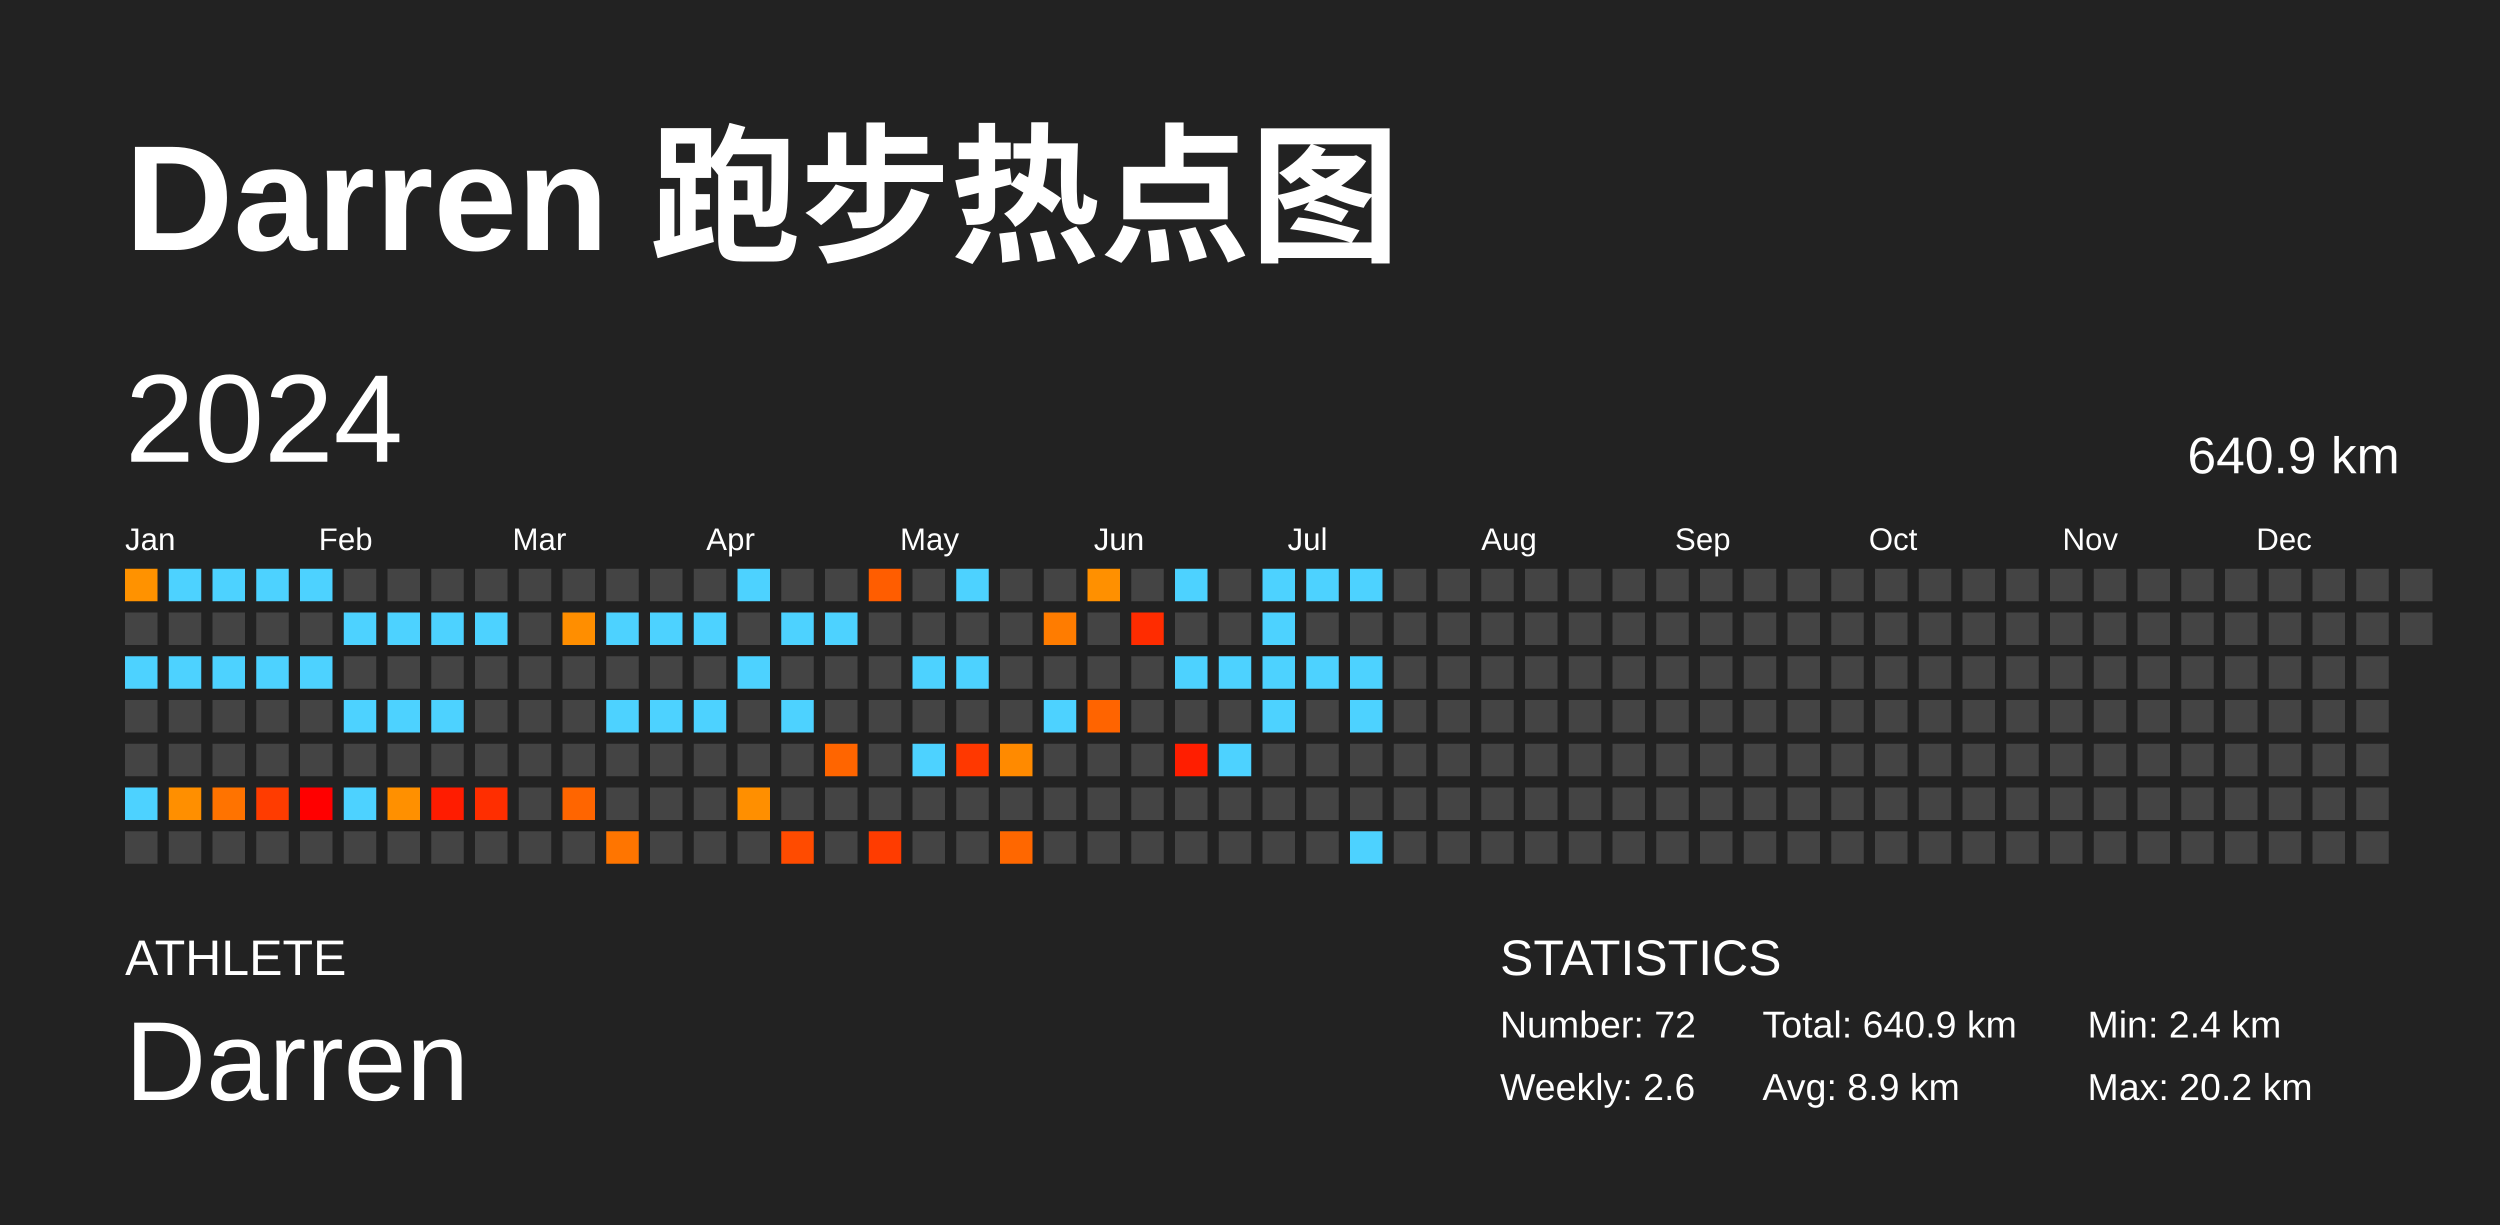
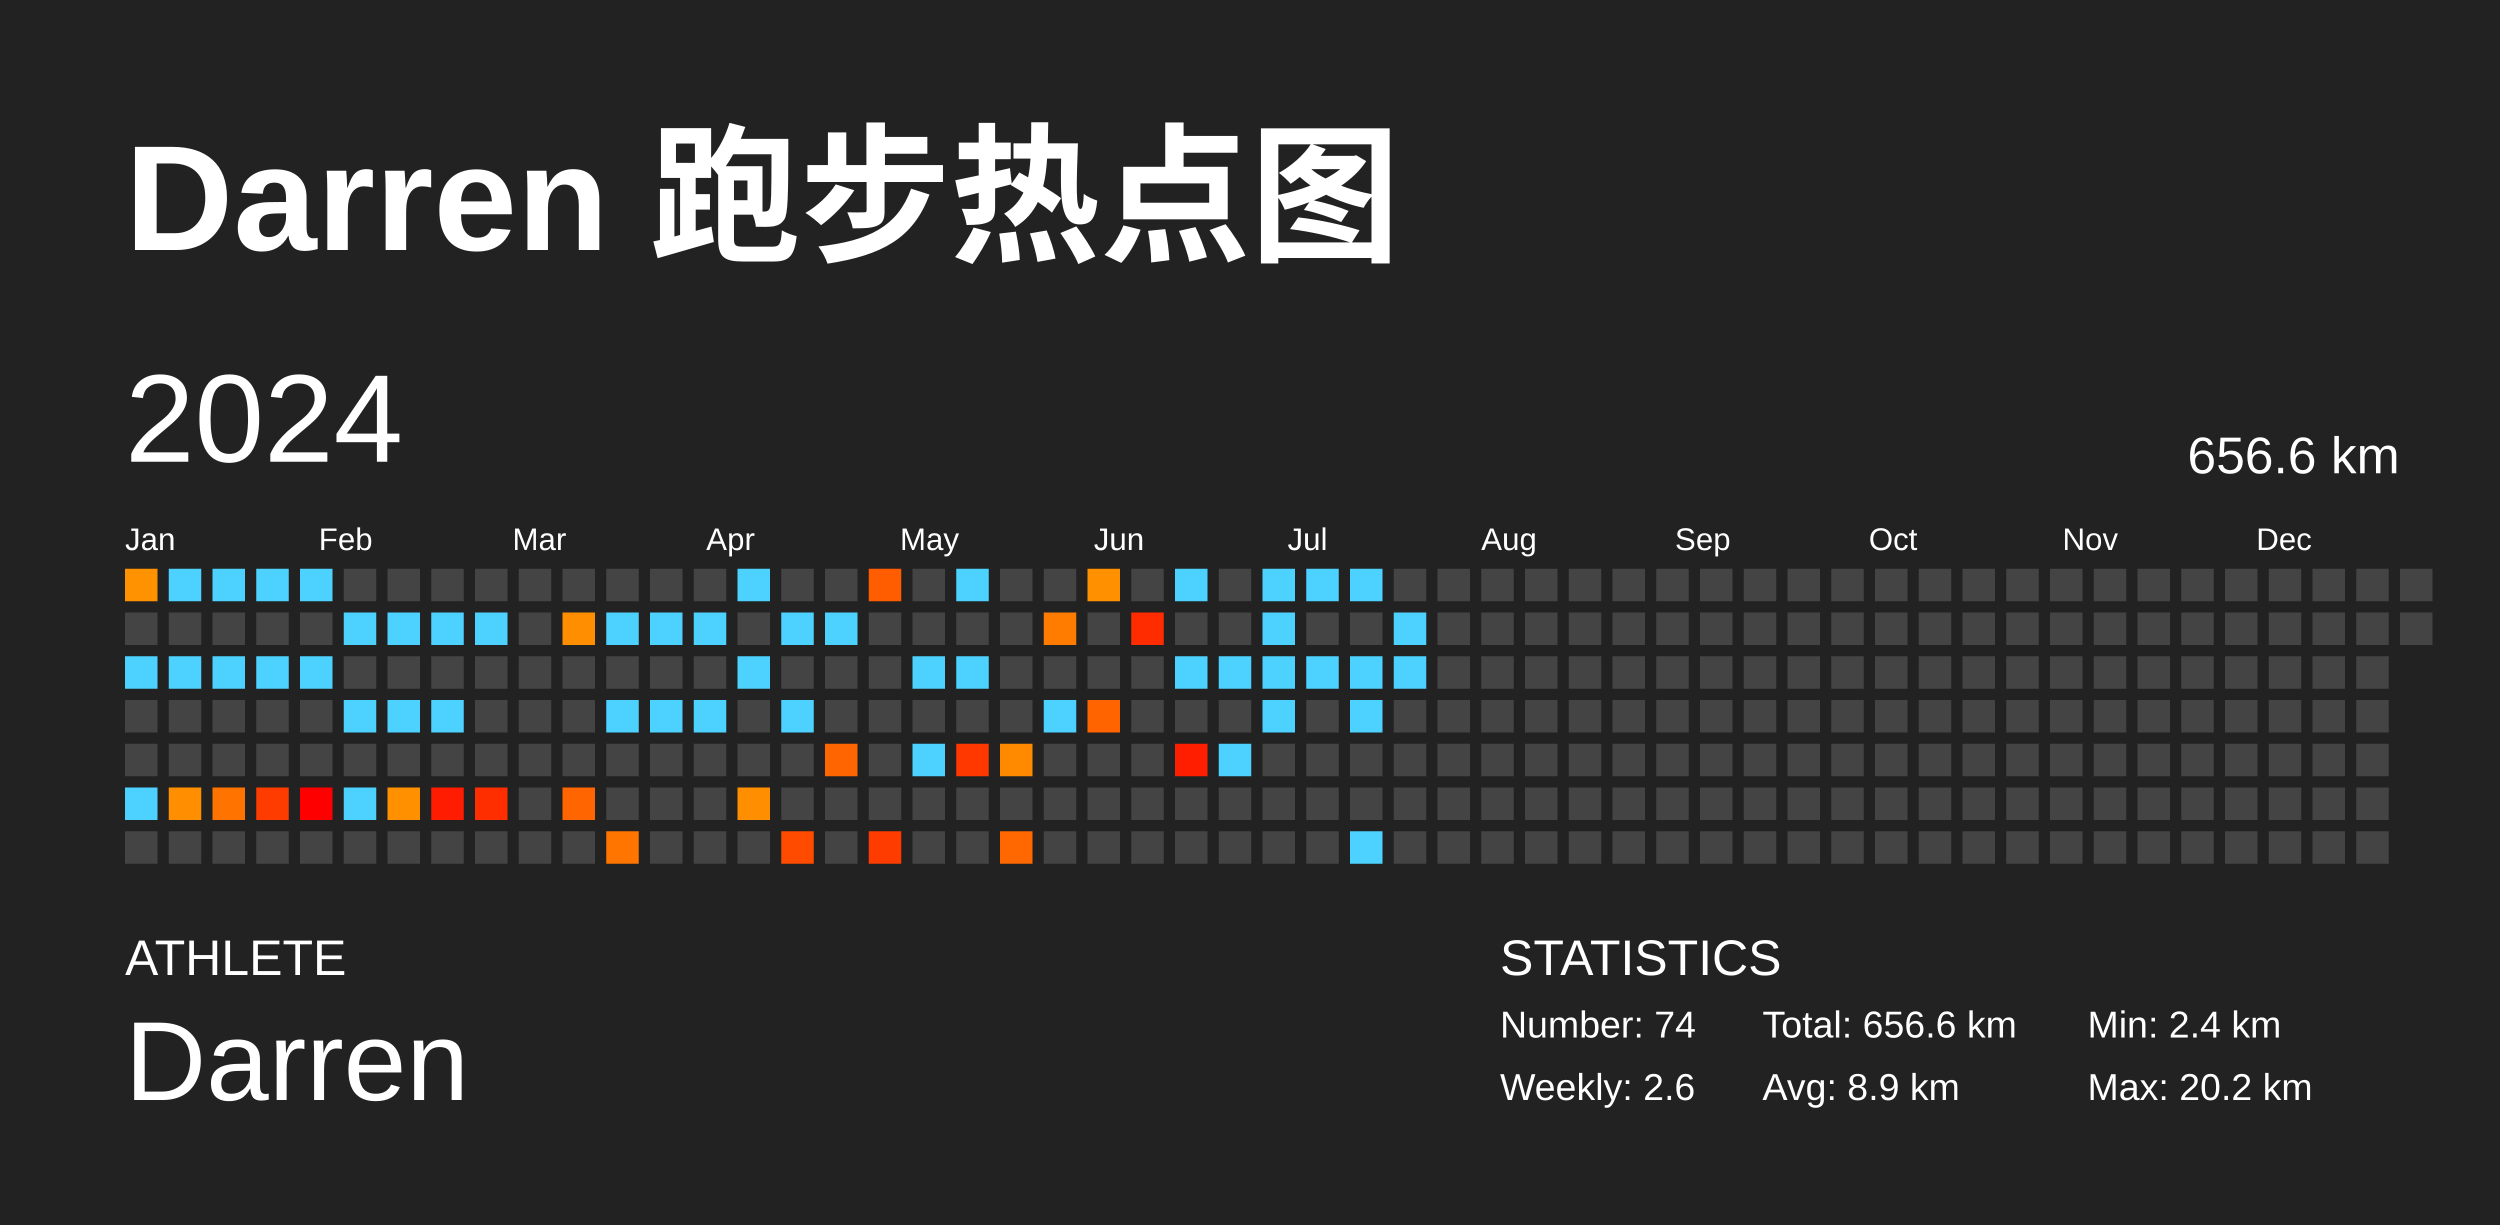
<svg xmlns="http://www.w3.org/2000/svg" baseProfile="full" height="98mm" version="1.1" viewBox="0,0,200,98" width="200mm">
  <defs />
  <rect fill="#222222" height="98" width="200" x="0" y="0" />
  <text fill="#FFFFFF" style="font-size:12px; font-family:Arial; font-weight:bold;" x="10" y="20">Darren 跑步热点图</text>
  <text fill="#FFFFFF" style="font-size:4px; font-family:Arial" x="10" y="78">ATHLETE</text>
  <text fill="#FFFFFF" style="font-size:9px; font-family:Arial" x="10" y="88">Darren</text>
  <text fill="#FFFFFF" style="font-size:4px; font-family:Arial" x="120" y="78">STATISTICS</text>
-   <text fill="#FFFFFF" style="font-size:3px; font-family:Arial" x="120" y="83">Number: 72</text>
+   <text fill="#FFFFFF" style="font-size:3px; font-family:Arial" x="120" y="83">Number: 74</text>
  <text fill="#FFFFFF" style="font-size:3px; font-family:Arial" x="120" y="88">Weekly: 2.6</text>
-   <text fill="#FFFFFF" style="font-size:3px; font-family:Arial" x="141" y="83">Total: 640.9 km</text>
+   <text fill="#FFFFFF" style="font-size:3px; font-family:Arial" x="141" y="83">Total: 656.6 km</text>
  <text fill="#FFFFFF" style="font-size:3px; font-family:Arial" x="141" y="88">Avg: 8.9 km</text>
  <text fill="#FFFFFF" style="font-size:3px; font-family:Arial" x="167" y="83">Min: 2.4 km</text>
  <text fill="#FFFFFF" style="font-size:3px; font-family:Arial" x="167" y="88">Max: 20.2 km</text>
  <text dominant-baseline="hanging" fill="#FFFFFF" style="font-size:10.0px; font-family:Arial;" x="10" y="30">2024</text>
-   <text dominant-baseline="hanging" fill="#FFFFFF" style="font-size:4.125px; font-family:Arial;" x="175" y="35">640.9 km</text>
+   <text dominant-baseline="hanging" fill="#FFFFFF" style="font-size:4.125px; font-family:Arial;" x="175" y="35">656.6 km</text>
  <text fill="#FFFFFF" style="font-size:2.5px; font-family:Arial" x="10.0" y="44">Jan</text>
  <text fill="#FFFFFF" style="font-size:2.5px; font-family:Arial" x="25.5" y="44">Feb</text>
  <text fill="#FFFFFF" style="font-size:2.5px; font-family:Arial" x="41.0" y="44">Mar</text>
  <text fill="#FFFFFF" style="font-size:2.5px; font-family:Arial" x="56.5" y="44">Apr</text>
  <text fill="#FFFFFF" style="font-size:2.5px; font-family:Arial" x="72.0" y="44">May</text>
  <text fill="#FFFFFF" style="font-size:2.5px; font-family:Arial" x="87.5" y="44">Jun</text>
  <text fill="#FFFFFF" style="font-size:2.5px; font-family:Arial" x="103.0" y="44">Jul</text>
  <text fill="#FFFFFF" style="font-size:2.5px; font-family:Arial" x="118.5" y="44">Aug</text>
  <text fill="#FFFFFF" style="font-size:2.5px; font-family:Arial" x="134.0" y="44">Sep</text>
  <text fill="#FFFFFF" style="font-size:2.5px; font-family:Arial" x="149.5" y="44">Oct</text>
  <text fill="#FFFFFF" style="font-size:2.5px; font-family:Arial" x="165.0" y="44">Nov</text>
  <text fill="#FFFFFF" style="font-size:2.5px; font-family:Arial" x="180.5" y="44">Dec</text>
  <rect fill="#ff9200" height="2.6" width="2.6" x="10.0" y="45.5" />
  <rect fill="#444444" height="2.6" width="2.6" x="10.0" y="49.0" />
  <rect fill="#4dd2ff" height="2.6" width="2.6" x="10.0" y="52.5" />
  <rect fill="#444444" height="2.6" width="2.6" x="10.0" y="56.0" />
  <rect fill="#444444" height="2.6" width="2.6" x="10.0" y="59.5" />
  <rect fill="#4dd2ff" height="2.6" width="2.6" x="10.0" y="63.0" />
  <rect fill="#444444" height="2.6" width="2.6" x="10.0" y="66.5" />
  <rect fill="#4dd2ff" height="2.6" width="2.6" x="13.5" y="45.5" />
  <rect fill="#444444" height="2.6" width="2.6" x="13.5" y="49.0" />
  <rect fill="#4dd2ff" height="2.6" width="2.6" x="13.5" y="52.5" />
  <rect fill="#444444" height="2.6" width="2.6" x="13.5" y="56.0" />
  <rect fill="#444444" height="2.6" width="2.6" x="13.5" y="59.5" />
  <rect fill="#ff8f00" height="2.6" width="2.6" x="13.5" y="63.0" />
  <rect fill="#444444" height="2.6" width="2.6" x="13.5" y="66.5" />
  <rect fill="#4dd2ff" height="2.6" width="2.6" x="17.0" y="45.5" />
  <rect fill="#444444" height="2.6" width="2.6" x="17.0" y="49.0" />
  <rect fill="#4dd2ff" height="2.6" width="2.6" x="17.0" y="52.5" />
  <rect fill="#444444" height="2.6" width="2.6" x="17.0" y="56.0" />
  <rect fill="#444444" height="2.6" width="2.6" x="17.0" y="59.5" />
  <rect fill="#ff7300" height="2.6" width="2.6" x="17.0" y="63.0" />
  <rect fill="#444444" height="2.6" width="2.6" x="17.0" y="66.5" />
  <rect fill="#4dd2ff" height="2.6" width="2.6" x="20.5" y="45.5" />
  <rect fill="#444444" height="2.6" width="2.6" x="20.5" y="49.0" />
  <rect fill="#4dd2ff" height="2.6" width="2.6" x="20.5" y="52.5" />
  <rect fill="#444444" height="2.6" width="2.6" x="20.5" y="56.0" />
  <rect fill="#444444" height="2.6" width="2.6" x="20.5" y="59.5" />
  <rect fill="#ff3c00" height="2.6" width="2.6" x="20.5" y="63.0" />
  <rect fill="#444444" height="2.6" width="2.6" x="20.5" y="66.5" />
  <rect fill="#4dd2ff" height="2.6" width="2.6" x="24.0" y="45.5" />
  <rect fill="#444444" height="2.6" width="2.6" x="24.0" y="49.0" />
  <rect fill="#4dd2ff" height="2.6" width="2.6" x="24.0" y="52.5" />
  <rect fill="#444444" height="2.6" width="2.6" x="24.0" y="56.0" />
  <rect fill="#444444" height="2.6" width="2.6" x="24.0" y="59.5" />
  <rect fill="red" height="2.6" width="2.6" x="24.0" y="63.0" />
  <rect fill="#444444" height="2.6" width="2.6" x="24.0" y="66.5" />
  <rect fill="#444444" height="2.6" width="2.6" x="27.5" y="45.5" />
  <rect fill="#4dd2ff" height="2.6" width="2.6" x="27.5" y="49.0" />
  <rect fill="#444444" height="2.6" width="2.6" x="27.5" y="52.5" />
  <rect fill="#4dd2ff" height="2.6" width="2.6" x="27.5" y="56.0" />
  <rect fill="#444444" height="2.6" width="2.6" x="27.5" y="59.5" />
  <rect fill="#4dd2ff" height="2.6" width="2.6" x="27.5" y="63.0" />
  <rect fill="#444444" height="2.6" width="2.6" x="27.5" y="66.5" />
  <rect fill="#444444" height="2.6" width="2.6" x="31.0" y="45.5" />
  <rect fill="#4dd2ff" height="2.6" width="2.6" x="31.0" y="49.0" />
  <rect fill="#444444" height="2.6" width="2.6" x="31.0" y="52.5" />
  <rect fill="#4dd2ff" height="2.6" width="2.6" x="31.0" y="56.0" />
  <rect fill="#444444" height="2.6" width="2.6" x="31.0" y="59.5" />
  <rect fill="#ff9000" height="2.6" width="2.6" x="31.0" y="63.0" />
  <rect fill="#444444" height="2.6" width="2.6" x="31.0" y="66.5" />
  <rect fill="#444444" height="2.6" width="2.6" x="34.5" y="45.5" />
  <rect fill="#4dd2ff" height="2.6" width="2.6" x="34.5" y="49.0" />
  <rect fill="#444444" height="2.6" width="2.6" x="34.5" y="52.5" />
  <rect fill="#4dd2ff" height="2.6" width="2.6" x="34.5" y="56.0" />
  <rect fill="#444444" height="2.6" width="2.6" x="34.5" y="59.5" />
  <rect fill="#ff1c00" height="2.6" width="2.6" x="34.5" y="63.0" />
  <rect fill="#444444" height="2.6" width="2.6" x="34.5" y="66.5" />
  <rect fill="#444444" height="2.6" width="2.6" x="38.0" y="45.5" />
  <rect fill="#4dd2ff" height="2.6" width="2.6" x="38.0" y="49.0" />
  <rect fill="#444444" height="2.6" width="2.6" x="38.0" y="52.5" />
  <rect fill="#444444" height="2.6" width="2.6" x="38.0" y="56.0" />
  <rect fill="#444444" height="2.6" width="2.6" x="38.0" y="59.5" />
  <rect fill="#ff2e00" height="2.6" width="2.6" x="38.0" y="63.0" />
  <rect fill="#444444" height="2.6" width="2.6" x="38.0" y="66.5" />
  <rect fill="#444444" height="2.6" width="2.6" x="41.5" y="45.5" />
  <rect fill="#444444" height="2.6" width="2.6" x="41.5" y="49.0" />
  <rect fill="#444444" height="2.6" width="2.6" x="41.5" y="52.5" />
  <rect fill="#444444" height="2.6" width="2.6" x="41.5" y="56.0" />
  <rect fill="#444444" height="2.6" width="2.6" x="41.5" y="59.5" />
  <rect fill="#444444" height="2.6" width="2.6" x="41.5" y="63.0" />
  <rect fill="#444444" height="2.6" width="2.6" x="41.5" y="66.5" />
  <rect fill="#444444" height="2.6" width="2.6" x="45.0" y="45.5" />
  <rect fill="#ff8e00" height="2.6" width="2.6" x="45.0" y="49.0" />
  <rect fill="#444444" height="2.6" width="2.6" x="45.0" y="52.5" />
  <rect fill="#444444" height="2.6" width="2.6" x="45.0" y="56.0" />
  <rect fill="#444444" height="2.6" width="2.6" x="45.0" y="59.5" />
  <rect fill="#ff6500" height="2.6" width="2.6" x="45.0" y="63.0" />
  <rect fill="#444444" height="2.6" width="2.6" x="45.0" y="66.5" />
  <rect fill="#444444" height="2.6" width="2.6" x="48.5" y="45.5" />
  <rect fill="#4dd2ff" height="2.6" width="2.6" x="48.5" y="49.0" />
  <rect fill="#444444" height="2.6" width="2.6" x="48.5" y="52.5" />
  <rect fill="#4dd2ff" height="2.6" width="2.6" x="48.5" y="56.0" />
  <rect fill="#444444" height="2.6" width="2.6" x="48.5" y="59.5" />
  <rect fill="#444444" height="2.6" width="2.6" x="48.5" y="63.0" />
  <rect fill="#ff7500" height="2.6" width="2.6" x="48.5" y="66.5" />
  <rect fill="#444444" height="2.6" width="2.6" x="52.0" y="45.5" />
  <rect fill="#4dd2ff" height="2.6" width="2.6" x="52.0" y="49.0" />
  <rect fill="#444444" height="2.6" width="2.6" x="52.0" y="52.5" />
  <rect fill="#4dd2ff" height="2.6" width="2.6" x="52.0" y="56.0" />
  <rect fill="#444444" height="2.6" width="2.6" x="52.0" y="59.5" />
  <rect fill="#444444" height="2.6" width="2.6" x="52.0" y="63.0" />
  <rect fill="#444444" height="2.6" width="2.6" x="52.0" y="66.5" />
  <rect fill="#444444" height="2.6" width="2.6" x="55.5" y="45.5" />
  <rect fill="#4dd2ff" height="2.6" width="2.6" x="55.5" y="49.0" />
  <rect fill="#444444" height="2.6" width="2.6" x="55.5" y="52.5" />
  <rect fill="#4dd2ff" height="2.6" width="2.6" x="55.5" y="56.0" />
  <rect fill="#444444" height="2.6" width="2.6" x="55.5" y="59.5" />
  <rect fill="#444444" height="2.6" width="2.6" x="55.5" y="63.0" />
  <rect fill="#444444" height="2.6" width="2.6" x="55.5" y="66.5" />
  <rect fill="#4dd2ff" height="2.6" width="2.6" x="59.0" y="45.5" />
  <rect fill="#444444" height="2.6" width="2.6" x="59.0" y="49.0" />
  <rect fill="#4dd2ff" height="2.6" width="2.6" x="59.0" y="52.5" />
  <rect fill="#444444" height="2.6" width="2.6" x="59.0" y="56.0" />
  <rect fill="#444444" height="2.6" width="2.6" x="59.0" y="59.5" />
  <rect fill="#ff8f00" height="2.6" width="2.6" x="59.0" y="63.0" />
  <rect fill="#444444" height="2.6" width="2.6" x="59.0" y="66.5" />
  <rect fill="#444444" height="2.6" width="2.6" x="62.5" y="45.5" />
  <rect fill="#4dd2ff" height="2.6" width="2.6" x="62.5" y="49.0" />
  <rect fill="#444444" height="2.6" width="2.6" x="62.5" y="52.5" />
  <rect fill="#4dd2ff" height="2.6" width="2.6" x="62.5" y="56.0" />
  <rect fill="#444444" height="2.6" width="2.6" x="62.5" y="59.5" />
  <rect fill="#444444" height="2.6" width="2.6" x="62.5" y="63.0" />
  <rect fill="#ff4b00" height="2.6" width="2.6" x="62.5" y="66.5" />
  <rect fill="#444444" height="2.6" width="2.6" x="66.0" y="45.5" />
  <rect fill="#4dd2ff" height="2.6" width="2.6" x="66.0" y="49.0" />
  <rect fill="#444444" height="2.6" width="2.6" x="66.0" y="52.5" />
  <rect fill="#444444" height="2.6" width="2.6" x="66.0" y="56.0" />
  <rect fill="#ff6500" height="2.6" width="2.6" x="66.0" y="59.5" />
  <rect fill="#444444" height="2.6" width="2.6" x="66.0" y="63.0" />
  <rect fill="#444444" height="2.6" width="2.6" x="66.0" y="66.5" />
  <rect fill="#ff5d00" height="2.6" width="2.6" x="69.5" y="45.5" />
  <rect fill="#444444" height="2.6" width="2.6" x="69.5" y="49.0" />
  <rect fill="#444444" height="2.6" width="2.6" x="69.5" y="52.5" />
  <rect fill="#444444" height="2.6" width="2.6" x="69.5" y="56.0" />
  <rect fill="#444444" height="2.6" width="2.6" x="69.5" y="59.5" />
  <rect fill="#444444" height="2.6" width="2.6" x="69.5" y="63.0" />
  <rect fill="#ff3c00" height="2.6" width="2.6" x="69.5" y="66.5" />
  <rect fill="#444444" height="2.6" width="2.6" x="73.0" y="45.5" />
  <rect fill="#444444" height="2.6" width="2.6" x="73.0" y="49.0" />
  <rect fill="#4dd2ff" height="2.6" width="2.6" x="73.0" y="52.5" />
  <rect fill="#444444" height="2.6" width="2.6" x="73.0" y="56.0" />
  <rect fill="#4dd2ff" height="2.6" width="2.6" x="73.0" y="59.5" />
  <rect fill="#444444" height="2.6" width="2.6" x="73.0" y="63.0" />
  <rect fill="#444444" height="2.6" width="2.6" x="73.0" y="66.5" />
  <rect fill="#4dd2ff" height="2.6" width="2.6" x="76.5" y="45.5" />
  <rect fill="#444444" height="2.6" width="2.6" x="76.5" y="49.0" />
  <rect fill="#4dd2ff" height="2.6" width="2.6" x="76.5" y="52.5" />
  <rect fill="#444444" height="2.6" width="2.6" x="76.5" y="56.0" />
  <rect fill="#ff3800" height="2.6" width="2.6" x="76.5" y="59.5" />
  <rect fill="#444444" height="2.6" width="2.6" x="76.5" y="63.0" />
  <rect fill="#444444" height="2.6" width="2.6" x="76.5" y="66.5" />
  <rect fill="#444444" height="2.6" width="2.6" x="80.0" y="45.5" />
  <rect fill="#444444" height="2.6" width="2.6" x="80.0" y="49.0" />
  <rect fill="#444444" height="2.6" width="2.6" x="80.0" y="52.5" />
  <rect fill="#444444" height="2.6" width="2.6" x="80.0" y="56.0" />
  <rect fill="#ff8a00" height="2.6" width="2.6" x="80.0" y="59.5" />
  <rect fill="#444444" height="2.6" width="2.6" x="80.0" y="63.0" />
  <rect fill="#ff6700" height="2.6" width="2.6" x="80.0" y="66.5" />
  <rect fill="#444444" height="2.6" width="2.6" x="83.5" y="45.5" />
  <rect fill="#ff7c00" height="2.6" width="2.6" x="83.5" y="49.0" />
  <rect fill="#444444" height="2.6" width="2.6" x="83.5" y="52.5" />
  <rect fill="#4dd2ff" height="2.6" width="2.6" x="83.5" y="56.0" />
  <rect fill="#444444" height="2.6" width="2.6" x="83.5" y="59.5" />
  <rect fill="#444444" height="2.6" width="2.6" x="83.5" y="63.0" />
  <rect fill="#444444" height="2.6" width="2.6" x="83.5" y="66.5" />
  <rect fill="#ff9000" height="2.6" width="2.6" x="87.0" y="45.5" />
  <rect fill="#444444" height="2.6" width="2.6" x="87.0" y="49.0" />
  <rect fill="#444444" height="2.6" width="2.6" x="87.0" y="52.5" />
  <rect fill="#ff6400" height="2.6" width="2.6" x="87.0" y="56.0" />
  <rect fill="#444444" height="2.6" width="2.6" x="87.0" y="59.5" />
  <rect fill="#444444" height="2.6" width="2.6" x="87.0" y="63.0" />
  <rect fill="#444444" height="2.6" width="2.6" x="87.0" y="66.5" />
  <rect fill="#444444" height="2.6" width="2.6" x="90.5" y="45.5" />
  <rect fill="#ff2c00" height="2.6" width="2.6" x="90.5" y="49.0" />
  <rect fill="#444444" height="2.6" width="2.6" x="90.5" y="52.5" />
  <rect fill="#444444" height="2.6" width="2.6" x="90.5" y="56.0" />
  <rect fill="#444444" height="2.6" width="2.6" x="90.5" y="59.5" />
  <rect fill="#444444" height="2.6" width="2.6" x="90.5" y="63.0" />
  <rect fill="#444444" height="2.6" width="2.6" x="90.5" y="66.5" />
  <rect fill="#4dd2ff" height="2.6" width="2.6" x="94.0" y="45.5" />
  <rect fill="#444444" height="2.6" width="2.6" x="94.0" y="49.0" />
  <rect fill="#4dd2ff" height="2.6" width="2.6" x="94.0" y="52.5" />
  <rect fill="#444444" height="2.6" width="2.6" x="94.0" y="56.0" />
  <rect fill="#ff1e00" height="2.6" width="2.6" x="94.0" y="59.5" />
  <rect fill="#444444" height="2.6" width="2.6" x="94.0" y="63.0" />
  <rect fill="#444444" height="2.6" width="2.6" x="94.0" y="66.5" />
  <rect fill="#444444" height="2.6" width="2.6" x="97.5" y="45.5" />
  <rect fill="#444444" height="2.6" width="2.6" x="97.5" y="49.0" />
  <rect fill="#4dd2ff" height="2.6" width="2.6" x="97.5" y="52.5" />
  <rect fill="#444444" height="2.6" width="2.6" x="97.5" y="56.0" />
  <rect fill="#4dd2ff" height="2.6" width="2.6" x="97.5" y="59.5" />
  <rect fill="#444444" height="2.6" width="2.6" x="97.5" y="63.0" />
  <rect fill="#444444" height="2.6" width="2.6" x="97.5" y="66.5" />
  <rect fill="#4dd2ff" height="2.6" width="2.6" x="101.0" y="45.5" />
  <rect fill="#4dd2ff" height="2.6" width="2.6" x="101.0" y="49.0" />
  <rect fill="#4dd2ff" height="2.6" width="2.6" x="101.0" y="52.5" />
  <rect fill="#4dd2ff" height="2.6" width="2.6" x="101.0" y="56.0" />
  <rect fill="#444444" height="2.6" width="2.6" x="101.0" y="59.5" />
  <rect fill="#444444" height="2.6" width="2.6" x="101.0" y="63.0" />
  <rect fill="#444444" height="2.6" width="2.6" x="101.0" y="66.5" />
  <rect fill="#4dd2ff" height="2.6" width="2.6" x="104.5" y="45.5" />
  <rect fill="#444444" height="2.6" width="2.6" x="104.5" y="49.0" />
  <rect fill="#4dd2ff" height="2.6" width="2.6" x="104.5" y="52.5" />
  <rect fill="#444444" height="2.6" width="2.6" x="104.5" y="56.0" />
  <rect fill="#444444" height="2.6" width="2.6" x="104.5" y="59.5" />
  <rect fill="#444444" height="2.6" width="2.6" x="104.5" y="63.0" />
  <rect fill="#444444" height="2.6" width="2.6" x="104.5" y="66.5" />
  <rect fill="#4dd2ff" height="2.6" width="2.6" x="108.0" y="45.5" />
  <rect fill="#444444" height="2.6" width="2.6" x="108.0" y="49.0" />
  <rect fill="#4dd2ff" height="2.6" width="2.6" x="108.0" y="52.5" />
  <rect fill="#4dd2ff" height="2.6" width="2.6" x="108.0" y="56.0" />
  <rect fill="#444444" height="2.6" width="2.6" x="108.0" y="59.5" />
  <rect fill="#444444" height="2.6" width="2.6" x="108.0" y="63.0" />
  <rect fill="#4dd2ff" height="2.6" width="2.6" x="108.0" y="66.5" />
  <rect fill="#444444" height="2.6" width="2.6" x="111.5" y="45.5" />
-   <rect fill="#444444" height="2.6" width="2.6" x="111.5" y="49.0" />
-   <rect fill="#444444" height="2.6" width="2.6" x="111.5" y="52.5" />
+   <rect fill="#4dd2ff" height="2.6" width="2.6" x="111.5" y="49.0" />
+   <rect fill="#4dd2ff" height="2.6" width="2.6" x="111.5" y="52.5" />
  <rect fill="#444444" height="2.6" width="2.6" x="111.5" y="56.0" />
  <rect fill="#444444" height="2.6" width="2.6" x="111.5" y="59.5" />
  <rect fill="#444444" height="2.6" width="2.6" x="111.5" y="63.0" />
  <rect fill="#444444" height="2.6" width="2.6" x="111.5" y="66.5" />
  <rect fill="#444444" height="2.6" width="2.6" x="115.0" y="45.5" />
  <rect fill="#444444" height="2.6" width="2.6" x="115.0" y="49.0" />
  <rect fill="#444444" height="2.6" width="2.6" x="115.0" y="52.5" />
  <rect fill="#444444" height="2.6" width="2.6" x="115.0" y="56.0" />
  <rect fill="#444444" height="2.6" width="2.6" x="115.0" y="59.5" />
  <rect fill="#444444" height="2.6" width="2.6" x="115.0" y="63.0" />
  <rect fill="#444444" height="2.6" width="2.6" x="115.0" y="66.5" />
  <rect fill="#444444" height="2.6" width="2.6" x="118.5" y="45.5" />
  <rect fill="#444444" height="2.6" width="2.6" x="118.5" y="49.0" />
  <rect fill="#444444" height="2.6" width="2.6" x="118.5" y="52.5" />
  <rect fill="#444444" height="2.6" width="2.6" x="118.5" y="56.0" />
  <rect fill="#444444" height="2.6" width="2.6" x="118.5" y="59.5" />
  <rect fill="#444444" height="2.6" width="2.6" x="118.5" y="63.0" />
  <rect fill="#444444" height="2.6" width="2.6" x="118.5" y="66.5" />
  <rect fill="#444444" height="2.6" width="2.6" x="122.0" y="45.5" />
  <rect fill="#444444" height="2.6" width="2.6" x="122.0" y="49.0" />
  <rect fill="#444444" height="2.6" width="2.6" x="122.0" y="52.5" />
  <rect fill="#444444" height="2.6" width="2.6" x="122.0" y="56.0" />
  <rect fill="#444444" height="2.6" width="2.6" x="122.0" y="59.5" />
  <rect fill="#444444" height="2.6" width="2.6" x="122.0" y="63.0" />
  <rect fill="#444444" height="2.6" width="2.6" x="122.0" y="66.5" />
  <rect fill="#444444" height="2.6" width="2.6" x="125.5" y="45.5" />
  <rect fill="#444444" height="2.6" width="2.6" x="125.5" y="49.0" />
  <rect fill="#444444" height="2.6" width="2.6" x="125.5" y="52.5" />
  <rect fill="#444444" height="2.6" width="2.6" x="125.5" y="56.0" />
  <rect fill="#444444" height="2.6" width="2.6" x="125.5" y="59.5" />
  <rect fill="#444444" height="2.6" width="2.6" x="125.5" y="63.0" />
  <rect fill="#444444" height="2.6" width="2.6" x="125.5" y="66.5" />
  <rect fill="#444444" height="2.6" width="2.6" x="129.0" y="45.5" />
  <rect fill="#444444" height="2.6" width="2.6" x="129.0" y="49.0" />
  <rect fill="#444444" height="2.6" width="2.6" x="129.0" y="52.5" />
  <rect fill="#444444" height="2.6" width="2.6" x="129.0" y="56.0" />
  <rect fill="#444444" height="2.6" width="2.6" x="129.0" y="59.5" />
  <rect fill="#444444" height="2.6" width="2.6" x="129.0" y="63.0" />
  <rect fill="#444444" height="2.6" width="2.6" x="129.0" y="66.5" />
  <rect fill="#444444" height="2.6" width="2.6" x="132.5" y="45.5" />
  <rect fill="#444444" height="2.6" width="2.6" x="132.5" y="49.0" />
  <rect fill="#444444" height="2.6" width="2.6" x="132.5" y="52.5" />
  <rect fill="#444444" height="2.6" width="2.6" x="132.5" y="56.0" />
  <rect fill="#444444" height="2.6" width="2.6" x="132.5" y="59.5" />
  <rect fill="#444444" height="2.6" width="2.6" x="132.5" y="63.0" />
  <rect fill="#444444" height="2.6" width="2.6" x="132.5" y="66.5" />
  <rect fill="#444444" height="2.6" width="2.6" x="136.0" y="45.5" />
  <rect fill="#444444" height="2.6" width="2.6" x="136.0" y="49.0" />
  <rect fill="#444444" height="2.6" width="2.6" x="136.0" y="52.5" />
  <rect fill="#444444" height="2.6" width="2.6" x="136.0" y="56.0" />
  <rect fill="#444444" height="2.6" width="2.6" x="136.0" y="59.5" />
  <rect fill="#444444" height="2.6" width="2.6" x="136.0" y="63.0" />
  <rect fill="#444444" height="2.6" width="2.6" x="136.0" y="66.5" />
  <rect fill="#444444" height="2.6" width="2.6" x="139.5" y="45.5" />
  <rect fill="#444444" height="2.6" width="2.6" x="139.5" y="49.0" />
  <rect fill="#444444" height="2.6" width="2.6" x="139.5" y="52.5" />
  <rect fill="#444444" height="2.6" width="2.6" x="139.5" y="56.0" />
  <rect fill="#444444" height="2.6" width="2.6" x="139.5" y="59.5" />
  <rect fill="#444444" height="2.6" width="2.6" x="139.5" y="63.0" />
  <rect fill="#444444" height="2.6" width="2.6" x="139.5" y="66.5" />
  <rect fill="#444444" height="2.6" width="2.6" x="143.0" y="45.5" />
  <rect fill="#444444" height="2.6" width="2.6" x="143.0" y="49.0" />
  <rect fill="#444444" height="2.6" width="2.6" x="143.0" y="52.5" />
  <rect fill="#444444" height="2.6" width="2.6" x="143.0" y="56.0" />
  <rect fill="#444444" height="2.6" width="2.6" x="143.0" y="59.5" />
  <rect fill="#444444" height="2.6" width="2.6" x="143.0" y="63.0" />
  <rect fill="#444444" height="2.6" width="2.6" x="143.0" y="66.5" />
  <rect fill="#444444" height="2.6" width="2.6" x="146.5" y="45.5" />
  <rect fill="#444444" height="2.6" width="2.6" x="146.5" y="49.0" />
  <rect fill="#444444" height="2.6" width="2.6" x="146.5" y="52.5" />
  <rect fill="#444444" height="2.6" width="2.6" x="146.5" y="56.0" />
  <rect fill="#444444" height="2.6" width="2.6" x="146.5" y="59.5" />
  <rect fill="#444444" height="2.6" width="2.6" x="146.5" y="63.0" />
  <rect fill="#444444" height="2.6" width="2.6" x="146.5" y="66.5" />
  <rect fill="#444444" height="2.6" width="2.6" x="150.0" y="45.5" />
  <rect fill="#444444" height="2.6" width="2.6" x="150.0" y="49.0" />
  <rect fill="#444444" height="2.6" width="2.6" x="150.0" y="52.5" />
  <rect fill="#444444" height="2.6" width="2.6" x="150.0" y="56.0" />
  <rect fill="#444444" height="2.6" width="2.6" x="150.0" y="59.5" />
  <rect fill="#444444" height="2.6" width="2.6" x="150.0" y="63.0" />
  <rect fill="#444444" height="2.6" width="2.6" x="150.0" y="66.5" />
  <rect fill="#444444" height="2.6" width="2.6" x="153.5" y="45.5" />
  <rect fill="#444444" height="2.6" width="2.6" x="153.5" y="49.0" />
  <rect fill="#444444" height="2.6" width="2.6" x="153.5" y="52.5" />
  <rect fill="#444444" height="2.6" width="2.6" x="153.5" y="56.0" />
  <rect fill="#444444" height="2.6" width="2.6" x="153.5" y="59.5" />
  <rect fill="#444444" height="2.6" width="2.6" x="153.5" y="63.0" />
  <rect fill="#444444" height="2.6" width="2.6" x="153.5" y="66.5" />
  <rect fill="#444444" height="2.6" width="2.6" x="157.0" y="45.5" />
  <rect fill="#444444" height="2.6" width="2.6" x="157.0" y="49.0" />
  <rect fill="#444444" height="2.6" width="2.6" x="157.0" y="52.5" />
  <rect fill="#444444" height="2.6" width="2.6" x="157.0" y="56.0" />
  <rect fill="#444444" height="2.6" width="2.6" x="157.0" y="59.5" />
  <rect fill="#444444" height="2.6" width="2.6" x="157.0" y="63.0" />
  <rect fill="#444444" height="2.6" width="2.6" x="157.0" y="66.5" />
  <rect fill="#444444" height="2.6" width="2.6" x="160.5" y="45.5" />
  <rect fill="#444444" height="2.6" width="2.6" x="160.5" y="49.0" />
  <rect fill="#444444" height="2.6" width="2.6" x="160.5" y="52.5" />
  <rect fill="#444444" height="2.6" width="2.6" x="160.5" y="56.0" />
  <rect fill="#444444" height="2.6" width="2.6" x="160.5" y="59.5" />
  <rect fill="#444444" height="2.6" width="2.6" x="160.5" y="63.0" />
  <rect fill="#444444" height="2.6" width="2.6" x="160.5" y="66.5" />
  <rect fill="#444444" height="2.6" width="2.6" x="164.0" y="45.5" />
  <rect fill="#444444" height="2.6" width="2.6" x="164.0" y="49.0" />
  <rect fill="#444444" height="2.6" width="2.6" x="164.0" y="52.5" />
  <rect fill="#444444" height="2.6" width="2.6" x="164.0" y="56.0" />
  <rect fill="#444444" height="2.6" width="2.6" x="164.0" y="59.5" />
  <rect fill="#444444" height="2.6" width="2.6" x="164.0" y="63.0" />
  <rect fill="#444444" height="2.6" width="2.6" x="164.0" y="66.5" />
  <rect fill="#444444" height="2.6" width="2.6" x="167.5" y="45.5" />
  <rect fill="#444444" height="2.6" width="2.6" x="167.5" y="49.0" />
  <rect fill="#444444" height="2.6" width="2.6" x="167.5" y="52.5" />
  <rect fill="#444444" height="2.6" width="2.6" x="167.5" y="56.0" />
  <rect fill="#444444" height="2.6" width="2.6" x="167.5" y="59.5" />
  <rect fill="#444444" height="2.6" width="2.6" x="167.5" y="63.0" />
  <rect fill="#444444" height="2.6" width="2.6" x="167.5" y="66.5" />
  <rect fill="#444444" height="2.6" width="2.6" x="171.0" y="45.5" />
  <rect fill="#444444" height="2.6" width="2.6" x="171.0" y="49.0" />
  <rect fill="#444444" height="2.6" width="2.6" x="171.0" y="52.5" />
  <rect fill="#444444" height="2.6" width="2.6" x="171.0" y="56.0" />
  <rect fill="#444444" height="2.6" width="2.6" x="171.0" y="59.5" />
  <rect fill="#444444" height="2.6" width="2.6" x="171.0" y="63.0" />
  <rect fill="#444444" height="2.6" width="2.6" x="171.0" y="66.5" />
  <rect fill="#444444" height="2.6" width="2.6" x="174.5" y="45.5" />
  <rect fill="#444444" height="2.6" width="2.6" x="174.5" y="49.0" />
  <rect fill="#444444" height="2.6" width="2.6" x="174.5" y="52.5" />
  <rect fill="#444444" height="2.6" width="2.6" x="174.5" y="56.0" />
  <rect fill="#444444" height="2.6" width="2.6" x="174.5" y="59.5" />
  <rect fill="#444444" height="2.6" width="2.6" x="174.5" y="63.0" />
  <rect fill="#444444" height="2.6" width="2.6" x="174.5" y="66.5" />
  <rect fill="#444444" height="2.6" width="2.6" x="178.0" y="45.5" />
  <rect fill="#444444" height="2.6" width="2.6" x="178.0" y="49.0" />
  <rect fill="#444444" height="2.6" width="2.6" x="178.0" y="52.5" />
  <rect fill="#444444" height="2.6" width="2.6" x="178.0" y="56.0" />
  <rect fill="#444444" height="2.6" width="2.6" x="178.0" y="59.5" />
  <rect fill="#444444" height="2.6" width="2.6" x="178.0" y="63.0" />
  <rect fill="#444444" height="2.6" width="2.6" x="178.0" y="66.5" />
  <rect fill="#444444" height="2.6" width="2.6" x="181.5" y="45.5" />
  <rect fill="#444444" height="2.6" width="2.6" x="181.5" y="49.0" />
  <rect fill="#444444" height="2.6" width="2.6" x="181.5" y="52.5" />
  <rect fill="#444444" height="2.6" width="2.6" x="181.5" y="56.0" />
  <rect fill="#444444" height="2.6" width="2.6" x="181.5" y="59.5" />
  <rect fill="#444444" height="2.6" width="2.6" x="181.5" y="63.0" />
  <rect fill="#444444" height="2.6" width="2.6" x="181.5" y="66.5" />
  <rect fill="#444444" height="2.6" width="2.6" x="185.0" y="45.5" />
  <rect fill="#444444" height="2.6" width="2.6" x="185.0" y="49.0" />
  <rect fill="#444444" height="2.6" width="2.6" x="185.0" y="52.5" />
  <rect fill="#444444" height="2.6" width="2.6" x="185.0" y="56.0" />
  <rect fill="#444444" height="2.6" width="2.6" x="185.0" y="59.5" />
  <rect fill="#444444" height="2.6" width="2.6" x="185.0" y="63.0" />
  <rect fill="#444444" height="2.6" width="2.6" x="185.0" y="66.5" />
  <rect fill="#444444" height="2.6" width="2.6" x="188.5" y="45.5" />
  <rect fill="#444444" height="2.6" width="2.6" x="188.5" y="49.0" />
  <rect fill="#444444" height="2.6" width="2.6" x="188.5" y="52.5" />
  <rect fill="#444444" height="2.6" width="2.6" x="188.5" y="56.0" />
  <rect fill="#444444" height="2.6" width="2.6" x="188.5" y="59.5" />
  <rect fill="#444444" height="2.6" width="2.6" x="188.5" y="63.0" />
  <rect fill="#444444" height="2.6" width="2.6" x="188.5" y="66.5" />
  <rect fill="#444444" height="2.6" width="2.6" x="192.0" y="45.5" />
  <rect fill="#444444" height="2.6" width="2.6" x="192.0" y="49.0" />
</svg>
